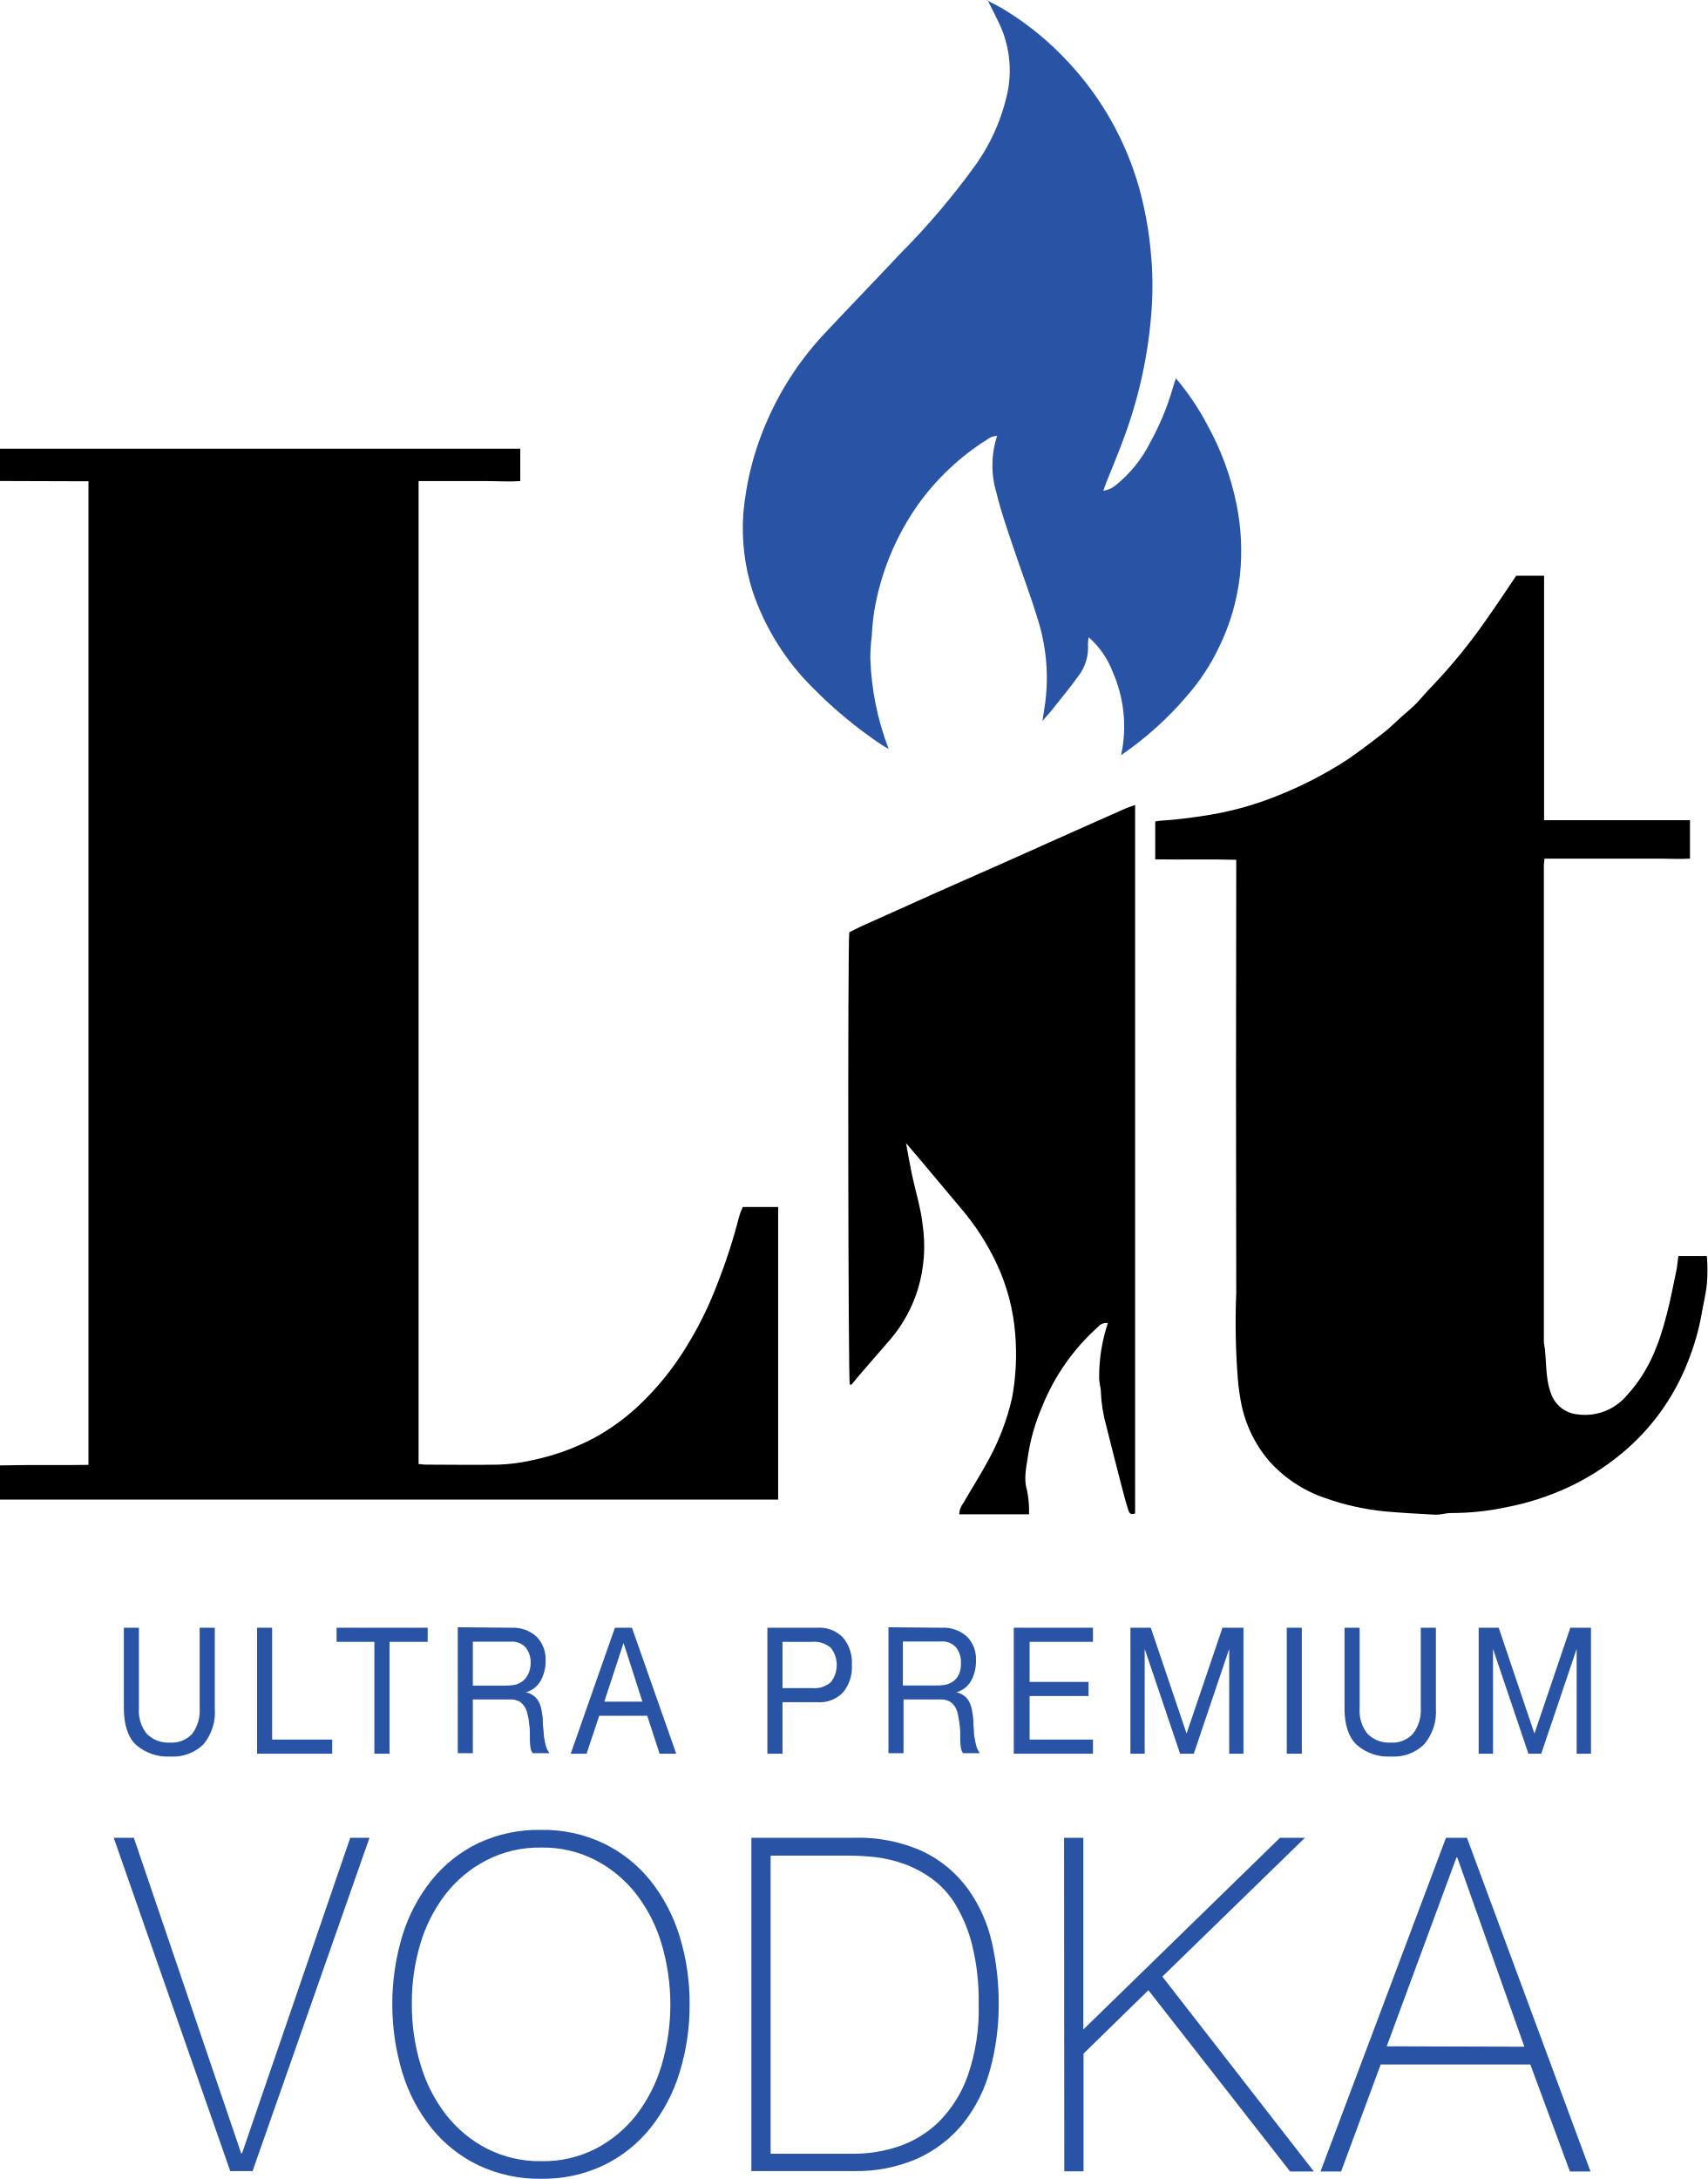
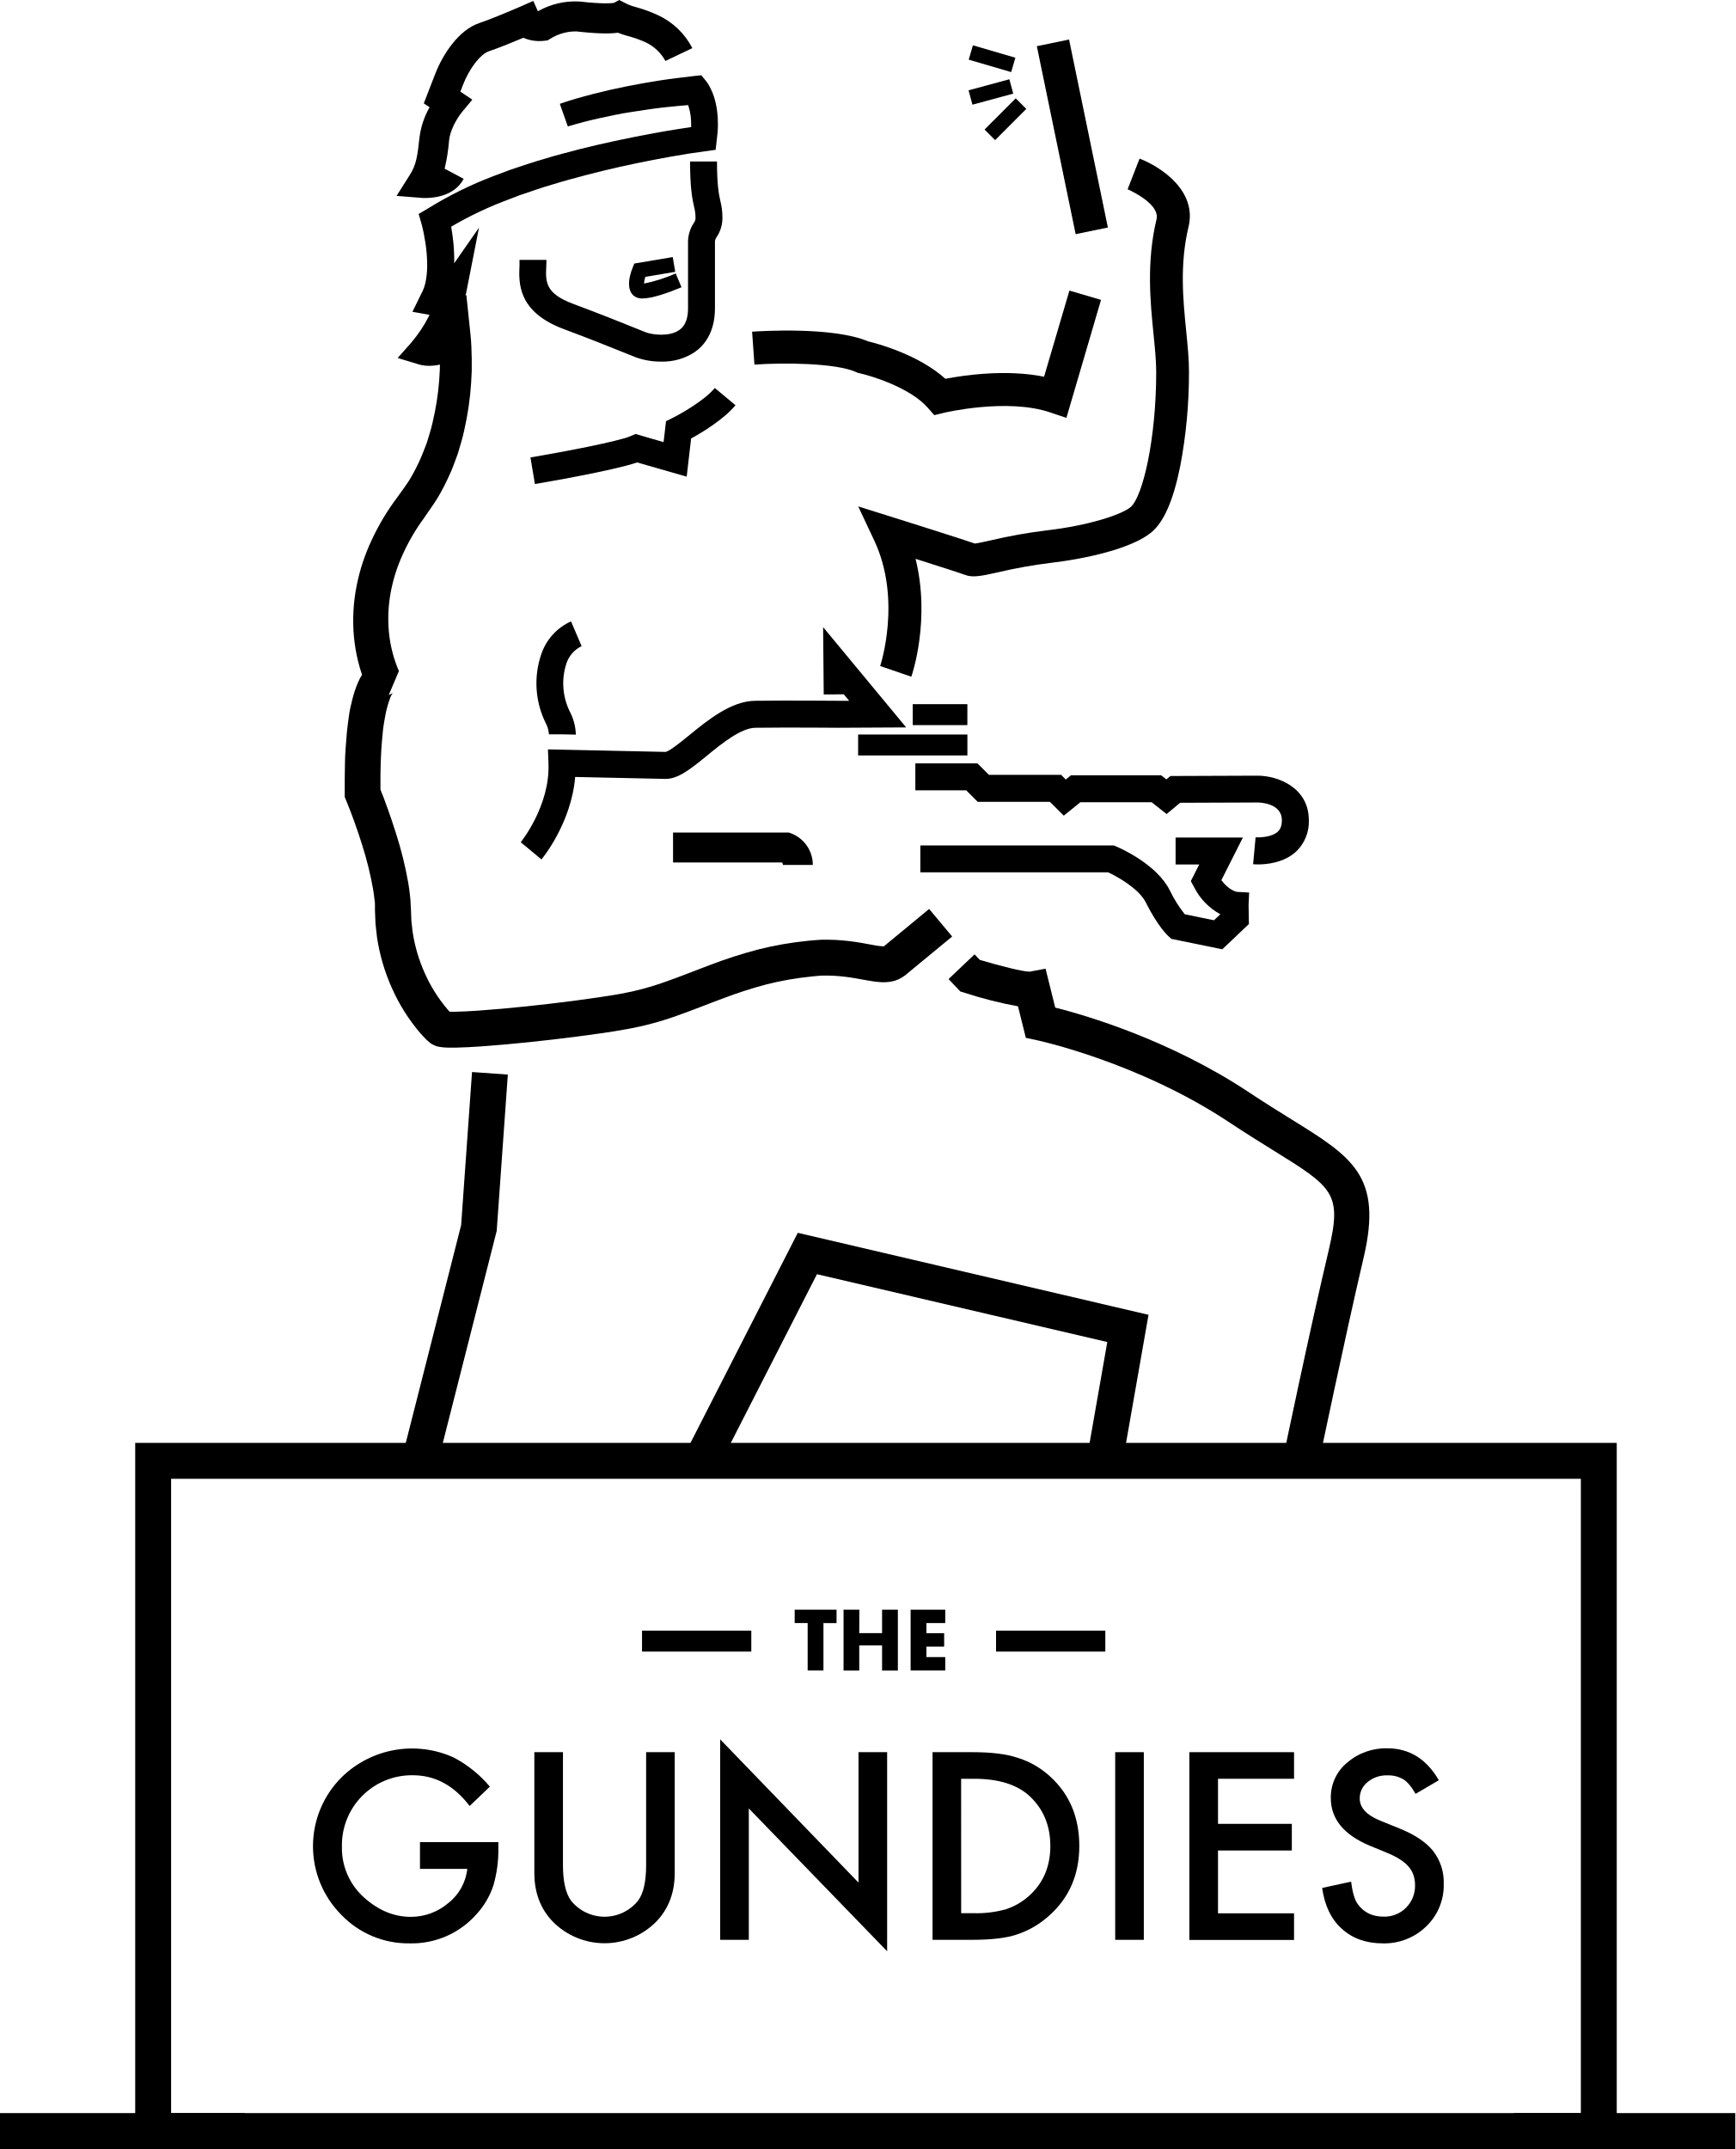
- <svg xmlns="http://www.w3.org/2000/svg" viewBox="0 0 215.59 275.07">
-   <g id="Layer_2" data-name="Layer 2">
-     <g id="Layer_1-2" data-name="Layer 1">
-       <path d="M25.68,220.21a5.48,5.48,0,0,1-4.17,1.53,6.09,6.09,0,0,1-4.32-1.46q-1.55-1.46-1.55-4.64V205.48h1.9v10.16a4.63,4.63,0,0,0,1,3.24,3.82,3.82,0,0,0,2.94,1.1,3.48,3.48,0,0,0,2.78-1.1,4.87,4.87,0,0,0,.95-3.24V205.48h1.91v10.16A6.34,6.34,0,0,1,25.68,220.21Z" fill="#2953a5" />
-       <path d="M34.36,205.48V219.6h7.58v1.78H32.46v-15.9Z" fill="#2953a5" />
-       <path d="M42.5,207.26v-1.78H54v1.78H49.18v14.12H47.27V207.26Z" fill="#2953a5" />
-       <path d="M64.54,205.48a4.41,4.41,0,0,1,3.19,1.11,4.05,4.05,0,0,1,1.16,3,5.16,5.16,0,0,1-.6,2.54,3.07,3.07,0,0,1-1.89,1.5v0a2.41,2.41,0,0,1,1,.45,2.21,2.21,0,0,1,.62.74,3.38,3.38,0,0,1,.34,1,9.72,9.72,0,0,1,.17,1.12c0,.38,0,.78.06,1.18s.05.79.1,1.18a9.3,9.3,0,0,0,.24,1.1,2.72,2.72,0,0,0,.45.92H67.26a1.43,1.43,0,0,1-.27-.66,6.67,6.67,0,0,1-.09-.95c0-.35,0-.73,0-1.13a7.74,7.74,0,0,0-.12-1.18c0-.38-.12-.75-.2-1.1a2.77,2.77,0,0,0-.38-.91,2.05,2.05,0,0,0-.68-.63,2.41,2.41,0,0,0-1.13-.23H59.7v6.79H57.8v-15.9Zm.4,7.22a2.61,2.61,0,0,0,1-.44,2.22,2.22,0,0,0,.72-.87A3.16,3.16,0,0,0,67,210a3.06,3.06,0,0,0-.6-2,2.33,2.33,0,0,0-1.95-.76H59.7v5.55h4A7.41,7.41,0,0,0,64.94,212.7Z" fill="#2953a5" />
-       <path d="M79.79,205.48l5.59,15.9h-2.1l-1.56-4.79H75.66l-1.6,4.79h-2l5.58-15.9Zm1.32,9.33-2.38-7.41h0l-2.43,7.41Z" fill="#2953a5" />
-       <path d="M103.17,205.48a4.15,4.15,0,0,1,3.27,1.24,4.93,4.93,0,0,1,1.12,3.46,5,5,0,0,1-1.12,3.47,4.08,4.08,0,0,1-3.27,1.23H98.8v6.5H96.89v-15.9Zm-.65,7.62a3.17,3.17,0,0,0,2.38-.74,3.53,3.53,0,0,0,0-4.35,3.25,3.25,0,0,0-2.38-.75H98.8v5.84Z" fill="#2953a5" />
-       <path d="M118.88,205.48a4.42,4.42,0,0,1,3.2,1.11,4,4,0,0,1,1.15,3,5.15,5.15,0,0,1-.59,2.54,3.07,3.07,0,0,1-1.89,1.5v0a2.41,2.41,0,0,1,1,.45,2.21,2.21,0,0,1,.62.74,3.71,3.71,0,0,1,.34,1c.07.36.13.73.17,1.12s0,.78.06,1.18,0,.79.1,1.18a9.3,9.3,0,0,0,.23,1.1,2.72,2.72,0,0,0,.45.92h-2.12a1.43,1.43,0,0,1-.27-.66,6.67,6.67,0,0,1-.09-.95c0-.35,0-.73,0-1.13a11.5,11.5,0,0,0-.12-1.18c-.06-.38-.12-.75-.2-1.1a2.77,2.77,0,0,0-.38-.91,2,2,0,0,0-.69-.63,2.36,2.36,0,0,0-1.12-.23h-4.65v6.79h-1.9v-15.9Zm.4,7.22a2.65,2.65,0,0,0,1.06-.44,2.22,2.22,0,0,0,.72-.87,3.16,3.16,0,0,0,.27-1.41,3.06,3.06,0,0,0-.6-2,2.33,2.33,0,0,0-2-.76h-4.73v5.55h4A7.29,7.29,0,0,0,119.28,212.7Z" fill="#2953a5" />
-       <path d="M138,205.48v1.78h-8v5.06h7.44v1.78h-7.44v5.5h8v1.78h-10v-15.9Z" fill="#2953a5" />
-       <path d="M145.3,205.48l4.52,13.36,4.53-13.36H157v15.9h-1.8V208.15h0l-4.47,13.23H149l-4.47-13.23h0v13.23h-1.8v-15.9Z" fill="#2953a5" />
-       <path d="M164.37,205.48v15.9h-1.9v-15.9Z" fill="#2953a5" />
-       <path d="M179.81,220.21a5.51,5.51,0,0,1-4.17,1.53,6.06,6.06,0,0,1-4.32-1.46q-1.56-1.46-1.56-4.64V205.48h1.91v10.16a4.63,4.63,0,0,0,1,3.24,3.83,3.83,0,0,0,2.95,1.1,3.47,3.47,0,0,0,2.77-1.1,4.82,4.82,0,0,0,1-3.24V205.48h1.91v10.16A6.38,6.38,0,0,1,179.81,220.21Z" fill="#2953a5" />
-       <path d="M189.23,205.48l4.51,13.36,4.53-13.36h2.61v15.9h-1.81V208.15h0l-4.47,13.23h-1.62l-4.47-13.23h0v13.23h-1.81v-15.9Z" fill="#2953a5" />
-       <path d="M30.45,271.83h.11L44.22,232h2.43L31.89,274.07H29.07L14.36,232H16.9Z" fill="#2953a5" />
-       <path d="M87.07,253a28.52,28.52,0,0,1-1.27,8.64,21,21,0,0,1-3.68,7,17.09,17.09,0,0,1-5.89,4.69,17.67,17.67,0,0,1-7.9,1.71,17.91,17.91,0,0,1-7.94-1.71,17.06,17.06,0,0,1-5.91-4.69,21,21,0,0,1-3.68-7,30,30,0,0,1,0-17.28,21.15,21.15,0,0,1,3.68-7,17.18,17.18,0,0,1,5.91-4.69A17.91,17.91,0,0,1,68.33,231a17.67,17.67,0,0,1,7.9,1.71,17.2,17.2,0,0,1,5.89,4.69,21.15,21.15,0,0,1,3.68,7A28.61,28.61,0,0,1,87.07,253ZM52,253a25.86,25.86,0,0,0,1.11,7.67,19.1,19.1,0,0,0,3.2,6.28,15.68,15.68,0,0,0,5.15,4.28,14.67,14.67,0,0,0,6.91,1.59,14.52,14.52,0,0,0,6.88-1.59A15.78,15.78,0,0,0,80.33,267a19.1,19.1,0,0,0,3.2-6.28,27.05,27.05,0,0,0,0-15.34,19.2,19.2,0,0,0-3.2-6.28,15.75,15.75,0,0,0-5.12-4.27,14.4,14.4,0,0,0-6.88-1.6,14.55,14.55,0,0,0-6.91,1.6,15.66,15.66,0,0,0-5.15,4.27,19.2,19.2,0,0,0-3.2,6.28A25.91,25.91,0,0,0,52,253Z" fill="#2953a5" />
-       <path d="M94.87,232h12.94a19.51,19.51,0,0,1,8.82,1.77,15.12,15.12,0,0,1,5.61,4.72,18.54,18.54,0,0,1,3,6.73,35.14,35.14,0,0,1,.86,7.78A30.89,30.89,0,0,1,125,261.3a18.6,18.6,0,0,1-3.35,6.7,15.89,15.89,0,0,1-5.72,4.45,19.18,19.18,0,0,1-8.21,1.62H94.87Zm13,39.88a17.78,17.78,0,0,0,5.56-.91,13.47,13.47,0,0,0,5.06-3.07,15.66,15.66,0,0,0,3.67-5.78,25.4,25.4,0,0,0,1.41-9.12,29.24,29.24,0,0,0-.8-7.37,18.63,18.63,0,0,0-2.1-5.16,11.19,11.19,0,0,0-3-3.3,14,14,0,0,0-3.48-1.86,16.29,16.29,0,0,0-3.59-.86,30.47,30.47,0,0,0-3.24-.2H97.3v37.63Z" fill="#2953a5" />
-       <path d="M134.35,232h2.43V256.2L161.61,232h3.15l-18,17.52,19.13,24.6h-3L145,251.24l-8.19,8v14.86h-2.43Z" fill="#2953a5" />
-       <path d="M182.57,232h2.65l15.6,42.12h-2.6l-5-13.51H174.33l-5,13.51h-2.6Zm9.9,26.37L184,234.49h-.11l-8.8,23.83Z" fill="#2953a5" />
-       <path d="M0,56.64l1.32,0H65.69c0,1.36,0,2.66,0,4.09-1.46.1-2.89,0-4.31,0H52.85V184.82c.28,0,.58.07.89.07,3.07,0,6.15.06,9.23,0a22.13,22.13,0,0,0,4-.51A29.49,29.49,0,0,0,75,181.53a27.41,27.41,0,0,0,5.55-4,35.94,35.94,0,0,0,6.24-7.73A45.47,45.47,0,0,0,90.6,162a68.77,68.77,0,0,0,2.71-8.38,7.78,7.78,0,0,1,.48-1.25h4.46v36.94H1.44l-1.44,0v-4.32c3.73-.1,7.47,0,11.17-.07V60.75H9.82L0,60.72Z" />
-       <path d="M211.91,158.56h3.6a21.16,21.16,0,0,1,0,3.56c-.13,1.28-.46,2.54-.67,3.82a30.94,30.94,0,0,1-1.74,6,28.32,28.32,0,0,1-8.38,11.57,31.36,31.36,0,0,1-6.66,4.22,33.84,33.84,0,0,1-7.93,2.55,32.94,32.94,0,0,1-6.93.72c-.67,0-1.34.24-2,.21-2.12-.11-4.25-.23-6.38-.42a32,32,0,0,1-7.56-1.7,16.71,16.71,0,0,1-7-4.63,16,16,0,0,1-3.46-6.89,29,29,0,0,1-.52-3.62,91.67,91.67,0,0,1-.19-10.74q-.06-26.55,0-53.11v-1.56c-3.41-.1-6.79,0-10.23-.06V103.7a5.43,5.43,0,0,1,.56-.09c2-.12,3.91-.37,5.86-.67a40.87,40.87,0,0,0,7.74-2,50.77,50.77,0,0,0,9-4.35c1.95-1.19,3.74-2.6,5.56-4,.85-.64,1.6-1.42,2.4-2.13s1.4-1.18,2-1.82,1.19-1.38,1.82-2a70.41,70.41,0,0,0,6.88-8.44c1.27-1.79,2.48-3.63,3.76-5.52h3.52v30.86h18.42c0,.87,0,1.65,0,2.43s0,1.51,0,2.42c-1.27.08-2.5,0-3.72,0s-2.39,0-3.59,0H195c0,.34-.07.6-.07.87v60.18c.4,2.12.11,4.32.88,6.41a3.93,3.93,0,0,0,3.4,2.7,6.89,6.89,0,0,0,6.29-2.51c2.65-2.88,4-6.39,4.93-10.07.47-1.78.82-3.59,1.19-5.39C211.77,160,211.81,159.28,211.91,158.56Z" />
-       <path d="M124.65.06c.77.42,1.57.78,2.3,1.25a37.68,37.68,0,0,1,8,6.6,38.67,38.67,0,0,1,8.85,15.7,45.69,45.69,0,0,1,1.48,8,43.07,43.07,0,0,1,.12,7.53,58.15,58.15,0,0,1-3.44,16c-.69,1.91-1.49,3.78-2.24,5.67-.13.33-.25.67-.42,1.14a3,3,0,0,0,1.55-.68,16.19,16.19,0,0,0,4.4-5.46,33,33,0,0,0,2.83-6.84c.11-.38.24-.76.39-1.21a32,32,0,0,1,3.9,5.75,35,35,0,0,1,3.76,10.18,29.56,29.56,0,0,1,.43,8.91,27.53,27.53,0,0,1-2.66,9.13,26.69,26.69,0,0,1-4,6.08,42.1,42.1,0,0,1-8.35,7.52,17.08,17.08,0,0,0-1.1-10.61,10.82,10.82,0,0,0-3-4.28,6.42,6.42,0,0,0-.08.94,5.85,5.85,0,0,1-1.19,3.93c-1.07,1.49-2.24,2.9-3.38,4.34-.37.47-.79.9-1.18,1.35l0,0c.09-.55.17-1.1.26-1.65A24.46,24.46,0,0,0,131,78.08c-.95-3.13-2.13-6.18-3.16-9.28-.72-2.16-1.48-4.3-2-6.5a12,12,0,0,1,.06-7.28,2.15,2.15,0,0,0-1.27.47,31.05,31.05,0,0,0-8.74,8.24,32.69,32.69,0,0,0-5.5,13.37,31.43,31.43,0,0,0-.32,3.21,21.08,21.08,0,0,0-.18,2.85,35,35,0,0,0,2.31,11.38c-.4-.23-.66-.36-.89-.52a55.6,55.6,0,0,1-8.65-7.16A31.11,31.11,0,0,1,95,74.56a26.1,26.1,0,0,1-1.15-9.68A37.05,37.05,0,0,1,97,52.8a38.64,38.64,0,0,1,7.29-10.89c3.11-3.32,6.28-6.58,9.39-9.9A93.15,93.15,0,0,0,123,21.07a24.63,24.63,0,0,0,4.24-9.55,13.84,13.84,0,0,0-1-8.39c-.48-1-1-2.06-1.54-3.09Z" fill="#2953a5" />
-       <path d="M114.37,144.16c.25,1.35.48,2.7.76,4.05.44,2.1,1.11,4.18,1.35,6.31a18.69,18.69,0,0,1-.57,8.17,17.86,17.86,0,0,1-3.4,6.28c-1.47,1.66-2.89,3.36-4.33,5-.22.26-.43.55-.66.81,0,0-.15,0-.23,0-.2-.84-.27-55.34-.06-57.09.44-.22.92-.48,1.42-.71q4.62-2.08,9.24-4.15c2.84-1.27,5.68-2.51,8.52-3.77l9.15-4.09,6.46-2.87c.39-.17.8-.3,1.3-.48v89.43c-.72.3-.8-.27-.92-.63-.28-.86-.5-1.73-.73-2.61-.67-2.61-1.36-5.23-2-7.85a18.59,18.59,0,0,1-.67-4.19c0-.58-.21-1.17-.22-1.75a21.42,21.42,0,0,1,1.1-7,1.34,1.34,0,0,0-1.24.48,26.9,26.9,0,0,0-7.07,10.1,24.92,24.92,0,0,0-1.76,6.09c-.2,1.45-.61,2.93-.13,4.47a13.34,13.34,0,0,1,.25,3h-8.82a2.33,2.33,0,0,1,.53-1.42c1-1.78,2.13-3.5,3.09-5.3a30.16,30.16,0,0,0,3.06-8,30.47,30.47,0,0,0,.38-8.19,25.56,25.56,0,0,0-2.27-8.6,31.08,31.08,0,0,0-4.65-7.21l-4.94-5.89-2-2.35-.08-.1Z" />
-       <path d="M124.68,0l-.1,0,.07.06Z" />
-       <path d="M131.61,90.92l-.05.08.07-.06Z" />
+ <svg xmlns="http://www.w3.org/2000/svg" viewBox="0 0 580.11 718.25">
+   <g id="bf5c5d47-4efa-425b-bc88-1bf283acac7b" data-name="Layer 2">
+     <g id="fc219d58-dfa1-49bd-91ef-56d1d1ebc19d" data-name="Layer 3">
+       <path d="M187.15,34.7c2-.69,3.74-1.23,5.6-1.78s3.7-1,5.55-1.52q5.56-1.42,11.17-2.54c3.75-.73,7.5-1.42,11.28-2s7.56-1,11.35-1.46l2.34-.25L236,27.05h0l.23.29.15.21.24.35c.16.23.27.43.4.66a13.61,13.61,0,0,1,.65,1.25,21.34,21.34,0,0,1,1,2.48,27.16,27.16,0,0,1,1.07,4.91A34.27,34.27,0,0,1,240,42c0,.79-.08,1.57-.12,2.36l-.26,2.32h0l-.38,3.39-3.54.49c-7.57,1-15.3,2.45-22.89,4S197.61,58,190.17,60.06c-1.87.49-3.71,1.08-5.56,1.63s-3.71,1.1-5.52,1.74l-5.46,1.85-5.37,2.06a118.36,118.36,0,0,0-20.17,10.09h0l2-5.26c.33,1.37.54,2.51.76,3.76s.39,2.45.54,3.68a58.29,58.29,0,0,1,.46,7.52,38.53,38.53,0,0,1-.75,7.82,23.1,23.1,0,0,1-3.21,8h0l-2.83-6.79-.1,0h.25c.14,0,.27,0,.41-.06a2,2,0,0,0,.64-.27,1.75,1.75,0,0,0,.45-.41,4,4,0,0,0,.42-.66h0l13-18.68-4.3,21.84c-.08.42-.14.64-.21.94l-.21.81c-.13.53-.29,1-.45,1.55q-.48,1.53-1.05,3a52.67,52.67,0,0,1-2.62,5.71,53.84,53.84,0,0,1-7.13,10.28h0l-2-7.23c-.13,0-.1,0-.09,0h.21c.11,0,.26,0,.39,0a4.07,4.07,0,0,0,.84-.13,5.13,5.13,0,0,0,1.55-.64,6.52,6.52,0,0,0,1.38-1.18c.23-.2.42-.53.64-.77l.6-.91h0l8.22-10.82,1.39,13.32c.16,1.53.24,2.79.3,4.15s.1,2.67.11,4,0,2.65,0,4l-.2,4a100,100,0,0,1-2.31,15.8c-.54,2.63-1.37,5.2-2.13,7.79-.95,2.54-1.79,5.12-3,7.58a70.28,70.28,0,0,1-3.8,7.3c-.7,1.19-1.53,2.31-2.3,3.46l-1.18,1.71-1,1.46a67.66,67.66,0,0,0-7.05,12,54.58,54.58,0,0,0-4.14,13,48.07,48.07,0,0,0-.55,13.43,43.4,43.4,0,0,0,3.31,12.76h0l-3.39,8a4.92,4.92,0,0,0,.58-.26l.2-.11.27-.16c.11-.09.1-.08.14-.1l.08-.07c.15-.14.11-.08.13-.11s0,0-.05.07-.06.08-.11.16-.21.34-.32.57l-.35.74a26.89,26.89,0,0,0-1.21,3.82c-.37,1.38-.61,2.88-.88,4.36s-.46,3-.58,4.61-.31,3.12-.38,4.72-.19,3.17-.21,4.78c-.12,3.2-.08,6.44-.08,9.67l-.47-2.24c1.11,2.69,2.08,5.23,3,7.87s1.84,5.25,2.66,7.93a124.39,124.39,0,0,1,4.1,16.53c.26,1.42.43,2.91.6,4.39.1.72.13,1.53.18,2.3l.12,2.25.14,3.7.4,3.61A52.58,52.58,0,0,0,142,325.25a49.83,49.83,0,0,0,7.66,12.17c.18.23.37.4.55.61s.38.41.54.55.4.4.33.33h0l-.16-.11a3.68,3.68,0,0,0-.63-.39,4.85,4.85,0,0,0-.69-.26l-.18-.05,0,0-.15,0c-.08,0,.57.05,1.09.05s1.18,0,1.79,0c2.52-.05,5.16-.2,7.8-.38,10.59-.75,21.3-1.91,31.89-3.28,5.3-.7,10.59-1.45,15.79-2.36a92.39,92.39,0,0,0,14.71-3.95c4.9-1.71,9.88-3.74,15.05-5.67a155,155,0,0,1,16-5.15,114.29,114.29,0,0,1,16.89-2.94c1.45-.11,2.83-.29,4.35-.34.78,0,1.56,0,2.32,0l2.26.06a72.89,72.89,0,0,1,8.79,1l4,.73a24.21,24.21,0,0,0,3.17.42,3.64,3.64,0,0,0,.53,0s0,0,0,0h-.08a.27.27,0,0,0-.14.07c-.1,0-.34.15-.38.24l3.1-2.56,12.41-10.24,7.7,9.21-12.62,10.4-3.15,2.61a12.53,12.53,0,0,1-2.12,1.27c-.36.15-.72.29-1.09.42l-.56.18-.49.1a14.28,14.28,0,0,1-3.5.29,34.77,34.77,0,0,1-4.87-.61l-4-.71a59.15,59.15,0,0,0-7.31-.84l-1.8-.05-1.74,0c-1.17,0-2.48.21-3.72.3a102.87,102.87,0,0,0-15,2.61,144,144,0,0,0-14.82,4.78c-5,1.84-10,3.9-15.3,5.75a103.61,103.61,0,0,1-16.6,4.44c-5.45,1-10.87,1.73-16.29,2.44-10.85,1.4-21.65,2.57-32.63,3.35-2.76.19-5.51.35-8.4.41-.74,0-1.47,0-2.27,0a18.48,18.48,0,0,1-2.94-.23l-.65-.14-.16,0-.3-.09a6.55,6.55,0,0,1-.92-.37,7.37,7.37,0,0,1-.87-.48,2.67,2.67,0,0,1-.26-.17l-.1-.08-.39-.32c-.6-.49-.8-.72-1.15-1.05s-.6-.61-.87-.91-.57-.59-.81-.88a61.67,61.67,0,0,1-9.59-15.17,64.84,64.84,0,0,1-5-17.1l-.49-4.45c-.08-1.47-.12-2.93-.18-4.4l0-.53,0-.42,0-.85c0-.57,0-1.12-.14-1.74-.14-1.2-.27-2.41-.5-3.64a112.23,112.23,0,0,0-3.71-14.93c-.77-2.49-1.62-5-2.5-7.44s-1.84-5-2.8-7.27l-.46-1.14v-1.1c0-3.4,0-6.79.08-10.22,0-1.71.13-3.44.24-5.16s.25-3.46.41-5.2.44-3.5.66-5.26.62-3.56,1.09-5.39a39.19,39.19,0,0,1,1.83-5.64l.71-1.51c.26-.51.6-1.06.91-1.58.17-.27.4-.58.6-.86a8.25,8.25,0,0,1,.73-.89,10.41,10.41,0,0,1,1-1l.33-.26a3.27,3.27,0,0,1,.38-.29l.53-.34.13-.08.21-.11a5.83,5.83,0,0,1,.72-.32l-3.4,8h0a55.63,55.63,0,0,1-4.09-16.45,59.76,59.76,0,0,1,.87-16.69,65.26,65.26,0,0,1,5.16-15.68,78.36,78.36,0,0,1,8.35-13.93l1.17-1.62,1-1.4c.63-.94,1.33-1.83,1.93-2.81a61.72,61.72,0,0,0,3.24-6.07c1-2.06,1.78-4.28,2.64-6.45.67-2.24,1.43-4.46,1.93-6.78a91.82,91.82,0,0,0,2.22-14.07l.21-3.58c0-1.19.09-2.39.08-3.58s0-2.38-.06-3.56-.11-2.42-.2-3.39l9.61,2.49h0c-.47.55-.93,1.1-1.44,1.63a18.73,18.73,0,0,1-1.67,1.52,16.32,16.32,0,0,1-4,2.41,14.91,14.91,0,0,1-4.69,1.09,13.86,13.86,0,0,1-2.41,0c-.41-.05-.81-.1-1.23-.18l-.64-.15-.35-.09-.48-.15-6.61-2,4.61-5.21h0a46.22,46.22,0,0,0,3.12-4.14,42,42,0,0,0,2.63-4.48,42.46,42.46,0,0,0,2.08-4.75c.3-.8.57-1.62.81-2.43.11-.4.24-.81.33-1.2l.14-.58.1-.46,8.69,3.16h0a12.53,12.53,0,0,1-2.11,2.61,10.78,10.78,0,0,1-2.91,2,11.14,11.14,0,0,1-3.31,1,13.09,13.09,0,0,1-1.66.1c-.28,0-.56,0-.85,0l-.45,0-.26,0-.36-.06-5.66-1,2.84-5.8h0a14.6,14.6,0,0,0,1.69-4.88,29.37,29.37,0,0,0,.38-6,49.42,49.42,0,0,0-.57-6.35c-.16-1.06-.35-2.13-.56-3.18s-.46-2.17-.7-3l-1-3.49,3-1.77h0a127.39,127.39,0,0,1,22-10.88l5.66-2.12,5.71-1.9c1.9-.66,3.83-1.19,5.75-1.77s3.83-1.16,5.76-1.65c7.7-2.13,15.47-3.88,23.27-5.46s15.58-2.93,23.59-4l-3.91,3.87h0l.19-1.82c0-.6.08-1.21.08-1.81a23.71,23.71,0,0,0-.18-3.5,18,18,0,0,0-.72-3.22,12.76,12.76,0,0,0-.56-1.4,5.4,5.4,0,0,0-.3-.59c0-.07-.11-.18-.15-.23l-.05-.08h0l.06.08h0l3.9,1.62c-3.66.28-7.33.6-11,1s-7.29,1-10.92,1.54-7.24,1.31-10.82,2.11c-1.79.39-3.57.82-5.34,1.27s-3.57,1-5.16,1.46Z" />
+       <path d="M221,120.86a24.55,24.55,0,0,1-8.4-1.42c-1.7-.66-3.38-1.34-5.38-2.15-3.95-1.59-9.35-3.78-18.75-7.3-15.48-5.78-15.06-15.47-14.8-21.26,0-.65,0-1.27,0-1.87h9c0,.72,0,1.48-.06,2.26-.22,5-.4,8.95,9,12.44,9.51,3.56,15,5.77,19,7.39,1.94.79,3.58,1.45,5.23,2.09,2.27.87,7.88,1.57,11.17-.69.73-.5,3-2,3-7.33V81.35a11.59,11.59,0,0,1,1.94-6.85,2.68,2.68,0,0,0,.55-2,13.35,13.35,0,0,0-.45-3.3c-.58-2.59-1.36-6.12-1.36-15.22h9c0,8.11.66,11.09,1.14,13.26a21.48,21.48,0,0,1,.67,5.26,11.35,11.35,0,0,1-1.91,6.71,2.93,2.93,0,0,0-.58,2.1V103c0,8.3-3.73,12.6-6.86,14.75A19.55,19.55,0,0,1,221,120.86Z" />
+       <path d="M271.73,289.09h-10a1.26,1.26,0,0,0-.29-.83H225v-10h38.72l.85.31A11.28,11.28,0,0,1,271.73,289.09Z" />
+       <path d="M181,287.24l-6.92-5.75c.09-.11,9.8-12.1,9.28-26.26l-.18-4.77,4.77.1c.28,0,28.43.6,34.58.75,1.42-.31,5.3-3.48,7.88-5.58,6.23-5.08,14-11.41,22-11.51,11.13-.15,27.74,0,27.9,0l3.56,0-1.8-2.17-6.7.06-.2-22.5,27.77,33.51-22.64.12c-.23,0-16.74-.15-27.77,0-4.85.06-11.25,5.28-16.39,9.48s-9.46,7.67-13.68,7.61c-4.46-.11-21.86-.48-30.18-.65C191,275,181.48,286.7,181,287.24Z" />
+       <path d="M408.61,317.28l-17-3.48-.9-.8c-.37-.33-3.69-3.41-7.7-11.44-2.24-4.48-9.31-8.51-12.55-10H307.67v-9h64.67l.84.36c1.37.58,13.52,5.94,17.88,14.65a42.13,42.13,0,0,0,5,8l9.77,2,2.14-2a21,21,0,0,1-8.75-9l-1.13-2.08,2.81-5.56H393v-9h22.5l-7.2,14.25c2.32,3.15,4.73,3.8,5.17,3.9l4.12.23-.19,4.16.11,6.36Z" />
+       <path d="M420.59,288.91c-.87,0-1.47-.05-1.68-.07l.84-9c1.26.11,5.38,0,7.41-1.87.59-.55,1.37-1.53,1.37-3.83,0-5.75-7.35-5.93-8.19-5.93l-25.83.1L390,272.07l-5-3.94H361.17l-5.55,4.48L351,268H326.86L323,264.14H306v-9h20.76l3.84,3.84h24.14l1.55,1.55,1.72-1.4h30.18l1.72,1.36,1.36-1.13,29.08-.11c6.93,0,17.2,4,17.2,14.93a13.76,13.76,0,0,1-4.33,10.5C429.12,288.39,423.43,288.91,420.59,288.91Z" />
+       <path d="M214.76,99.75a4.89,4.89,0,0,1-1.91-.32c-3.43-1.47-2.93-6.16-1.32-10.06l.53-1.29,12.84-2.16.83,4.93-10,1.69a10.53,10.53,0,0,0-.44,2.24,51.48,51.48,0,0,0,10.6-3.38l1.94,4.6C223.49,97.82,218.11,99.75,214.76,99.75Z" />
+       <polygon points="146.43 488.56 134.8 485.6 154.16 409.46 157.8 358.3 169.77 359.15 166.05 411.38 146.43 488.56" />
+       <polygon points="240.45 489.81 229.76 484.35 266.7 412.04 383.95 439.44 375.41 488.12 363.59 486.04 370.17 448.54 273.11 425.87 240.45 489.81" />
+       <path d="M441,488.3l-11.75-2.44c.08-.4,8.47-40.7,15-68.28,4.43-18.84,1.34-20.75-18.74-33.2-4.27-2.65-9.11-5.65-14.61-9.3C380.66,355,347,347.73,346.61,347.66l-3.67-.78-2.62-10.54a137.94,137.94,0,0,1-17.8-4.51l-1.49-.46-3.93-4.14,8.7-8.26,1.76,1.85c6.65,2,14.43,3.94,16.62,3.94h0l5.35-1,3.23,13c10,2.52,38.28,10.74,64.71,28.28,5.35,3.55,10.1,6.5,14.3,9.1,20.31,12.59,30.51,18.91,24.1,46.15C449.44,447.76,441.09,487.9,441,488.3ZM344,324.79h0Z" />
+       <path d="M540.48,718.25H45.2v-236H540.48Zm-483.28-12H528.48v-212H57.2Z" />
+       <path d="M192.51,245.53l-4.5-.1-4.5,0a9.13,9.13,0,0,0-1-3.61,30,30,0,0,1-1.62-23,18.51,18.51,0,0,1,10-11.14l3.54,8.27a9.88,9.88,0,0,0-5.13,5.94,21.36,21.36,0,0,0,1.18,15.92A17.64,17.64,0,0,1,192.51,245.53Z" />
+       <path d="M142.1,66.18c-.63,0-1.09,0-1.27-.05l-8.26-.66,4.43-7c2.18-3.43,2.57-6.33,3.24-12.56a27.4,27.4,0,0,1,3.37-10.07l-1.94-1.28,3.77-9.72c2.61-6.75,7.86-14.79,14.79-17.13,4.74-1.6,13.42-5.36,13.5-5.4l4.56-2,1.48,3.36H180A25.12,25.12,0,0,1,193.58.5h.16c7.65.88,10.65.6,11.47.47L207,0l2.34,1.19a15.11,15.11,0,0,0,3.13,1.15A47.57,47.57,0,0,1,220,5.09a24.4,24.4,0,0,1,11.45,11l-9,4.28a14.74,14.74,0,0,0-6.53-6.19A37.87,37.87,0,0,0,209.75,12a28.91,28.91,0,0,1-3.19-1.06c-2.32.32-6.43.41-13.88-.44A15.91,15.91,0,0,0,184,12.93l-.95.58-1.11.12a13.61,13.61,0,0,1-7-1c-3.09,1.3-8.1,3.36-11.51,4.51-2.87,1-6.52,5.71-8.67,11.27l-.86,2.22,4,2.68-3.57,4.28s-3.69,4.55-4.2,9.35a62.2,62.2,0,0,1-1.49,9.44l6.36,3.38C152,65.54,145.06,66.18,142.1,66.18Z" />
+       <path d="M178.82,161.77l-1.49-8.88c10.91-1.84,29.69-5.41,33.6-7.17l1.51-.68,9.4,2.73.81-7,2.19-1.09c2.75-1.36,10.66-5.83,14.12-10l6.91,5.76c-4,4.8-11.21,9.13-14.83,11.12l-1.48,12.75L213,154.56C204.65,157.38,181.61,161.3,178.82,161.77Z" />
+       <path d="M140.4,615.68h26.2v2.07a42.12,42.12,0,0,1-1.69,12.51,26.5,26.5,0,0,1-5.54,9.43,28.87,28.87,0,0,1-22.46,9.83A31,31,0,0,1,114.12,640a32.51,32.51,0,0,1,.16-46.07,33.66,33.66,0,0,1,37.37-6.54,40.08,40.08,0,0,1,12.11,9.75L157,603.61q-7.8-10.27-19-10.28a23.38,23.38,0,0,0-23.7,23.77,22.16,22.16,0,0,0,7.6,17.27q7.11,6.28,15.4,6.29A19.24,19.24,0,0,0,149.93,636a16.72,16.72,0,0,0,6.28-11.37H140.4Z" />
+       <path d="M188.2,585.62V623.4q0,8.08,2.67,11.82a14.38,14.38,0,0,0,22.46,0Q216,631.6,216,623.4V585.62h9.56V626q0,9.91-6.24,16.33a24.32,24.32,0,0,1-34.45,0q-6.24-6.42-6.24-16.33V585.62Z" />
+       <path d="M240.76,648.34v-67L287,629.21V585.62h9.57v66.54l-46.24-47.73v43.91Z" />
+       <path d="M311.75,648.34V585.62h13.31q9.57,0,15.11,1.87A28.29,28.29,0,0,1,351,593.7q9.81,8.87,9.81,23.28t-10.22,23.4a29.83,29.83,0,0,1-10.76,6.21c-3.51,1.17-8.47,1.75-14.91,1.75Zm9.57-8.9h4.31a36.16,36.16,0,0,0,10.72-1.34,21.64,21.64,0,0,0,7.72-4.51q7.06-6.37,7.06-16.61t-7-16.74q-6.28-5.73-18.52-5.73h-4.31Z" />
+       <path d="M382.38,585.62v62.72h-9.57V585.62Z" />
+       <path d="M432.6,594.51H407.18v15.07h24.68v8.9H407.18v21H432.6v8.9h-35V585.62h35Z" />
+       <path d="M481,595l-7.76,4.55c-1.45-2.49-2.83-4.12-4.15-4.87a9.71,9.71,0,0,0-5.29-1.31,9.84,9.84,0,0,0-6.61,2.24,6.86,6.86,0,0,0-2.63,5.52q0,4.6,6.9,7.4l6.32,2.56q7.72,3.09,11.29,7.53a16.88,16.88,0,0,1,3.57,10.91,19,19,0,0,1-5.83,14.3,20.12,20.12,0,0,1-14.57,5.69q-8.26,0-13.64-4.84T442,631l9.69-2.11c.44,3.69,1.21,6.23,2.3,7.64q3,4.07,8.63,4.06a10.08,10.08,0,0,0,7.43-3,10.23,10.23,0,0,0,3-7.52,10.46,10.46,0,0,0-.52-3.35,8.27,8.27,0,0,0-1.6-2.8,12.32,12.32,0,0,0-2.81-2.4,26.08,26.08,0,0,0-4.11-2.13l-6.12-2.52q-13-5.45-13-15.93a15,15,0,0,1,5.46-11.82,19.88,19.88,0,0,1,13.59-4.79Q474.86,584.4,481,595Z" />
+       <path d="M275.28,542.47v15.85H270V542.47h-4.34V538h14v4.48Z" />
+       <path d="M287.25,545.84h7.63V538h5.28v20.33h-5.28v-8.39h-7.63v8.39H282V538h5.28Z" />
+       <path d="M316,542.47H309.7v3.39h5.93v4.48H309.7v3.5H316v4.48H304.42V538H316Z" />
+       <rect x="286.87" y="245.49" width="36.53" height="7" />
+       <rect x="332.98" y="545" width="36.53" height="7" />
+       <rect x="214.63" y="545" width="36.53" height="7" />
+       <rect x="305.13" y="235.35" width="18.26" height="7" />
+       <rect y="706.25" width="81.83" height="12" />
+       <rect x="506.01" y="706.25" width="74.1" height="12" />
+       <rect x="352.99" y="13.66" width="11" height="64.15" transform="translate(-1.84 73.46) rotate(-11.67)" />
+       <path d="M356.5,139.67l-5.42-1.83c-14.4-4.88-35.32.08-35.52.13l-3.24.78-2.19-2.5c-5.77-6.57-18.45-10.55-22.85-11.53l-.55-.12-.52-.24c-6.85-3.09-24.47-3.18-34-2.5l-.78-11c2.76-.2,27-1.74,38.76,3.22,3,.72,16.95,4.45,25.84,12.52,6.14-1.17,20.3-3.27,33-.69l8.48-28.79,10.56,3.11Z" />
+       <path d="M304.65,226.17l-10.41-3.57,5.21,1.79-5.21-1.78c.07-.22,7.34-22.22-2-42l-5.34-11.35,12,3.76c3.93,1.23,22.52,7.09,27,8.65,1.05-.12,3.39-.64,5.49-1.11a170.22,170.22,0,0,1,18.43-3.28c14.13-1.64,25-5.23,28.11-7.77,4.07-3.37,8.6-22.75,8.59-45.18,0-3.71-.43-8-.89-12.59-1.08-10.76-2.42-24.15,1-38.48,1.12-4.65-7.34-9-9.67-10l4-10.25c7.43,2.88,19.24,10.92,16.37,22.79-3,12.51-1.84,24.35-.79,34.79.48,4.85.94,9.43.94,13.69a167.23,167.23,0,0,1-2.92,31.48c-2.3,11.44-5.46,18.69-9.66,22.17-6.53,5.4-21.77,8.82-33.86,10.22a163.68,163.68,0,0,0-17.29,3.1c-5.71,1.27-8.58,1.91-11.22.86-1.09-.43-8.69-2.87-16.46-5.34C311.09,207,305,225.27,304.65,226.17Z" />
+       <rect x="329.14" y="12.23" width="5" height="14.79" transform="translate(219.78 332.44) rotate(-73.71)" />
+       <rect x="325.84" y="27.36" width="14.21" height="5" transform="matrix(0.96, -0.26, 0.26, 0.96, 3.87, 88.64)" />
+       <rect x="328.75" y="37.35" width="14.74" height="5" transform="translate(70.41 249.53) rotate(-45.04)" />
    </g>
  </g>
</svg>
